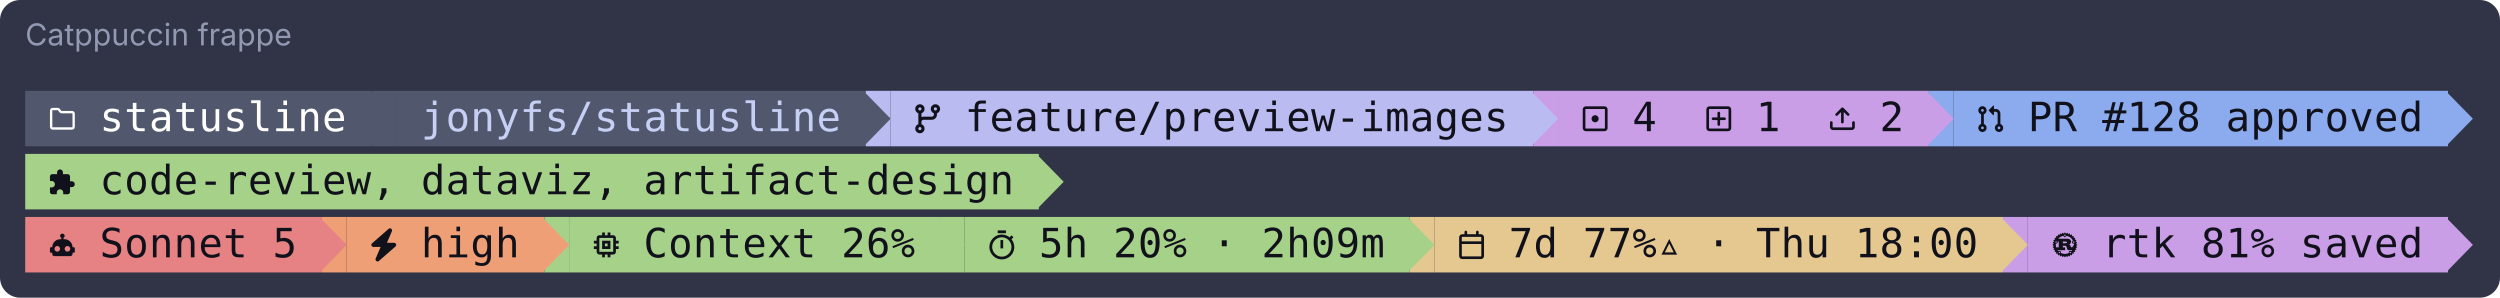
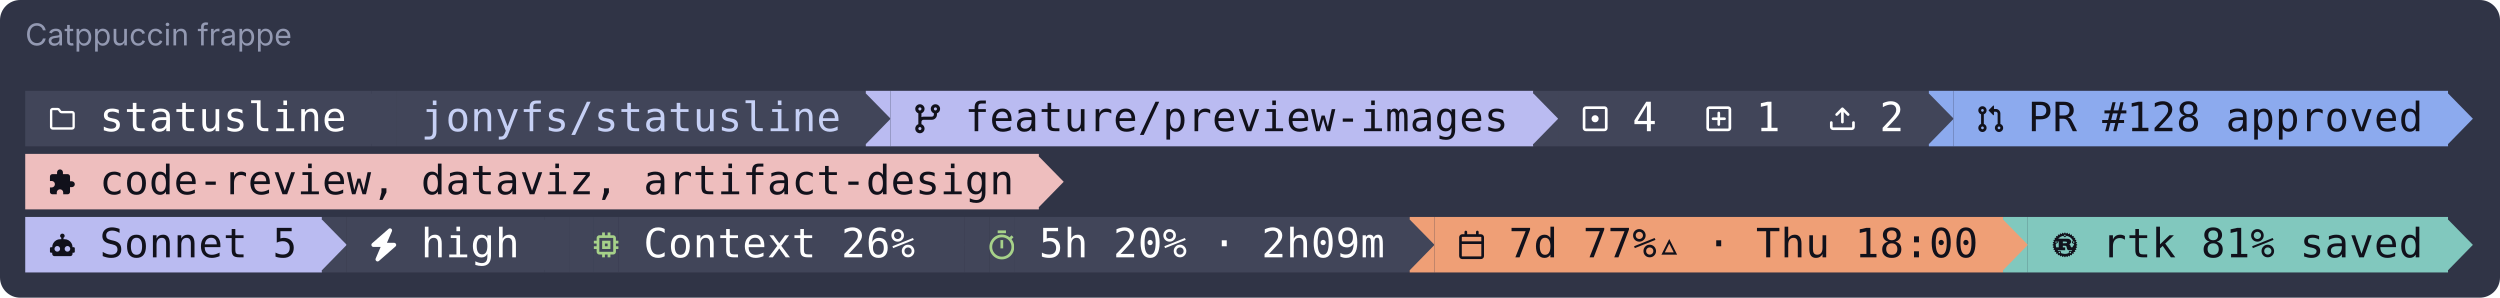
<svg xmlns="http://www.w3.org/2000/svg" width="991" height="118" viewBox="0 0 991 118" role="img" aria-label="Catppuccin frappe">
  <rect width="991" height="118" rx="8" fill="#303446" />
  <text x="10" y="18" font-family="-apple-system,Segoe UI,system-ui,sans-serif" font-size="12" fill="#9399b2">Catppuccin frappe</text>
-   <rect x="10.00" y="36" width="137.20" height="22" fill="rgb(81,87,109)" />
+   <rect x="10.00" y="36" width="137.20" height="22" fill="rgb(65,69,89)" />
  <path d="M0 994Q0 1048 38.0 1086.0Q76 1124 132 1126H376Q406 1126 434 1112Q462 1098 480 1072L548 982Q554 976 562 976H1068Q1124 976 1162.0 938.0Q1200 900 1200 844V206Q1200 152 1162.0 114.0Q1124 76 1068 74H132Q78 74 38 114Q0 152 0 206ZM132 1012Q124 1012 118 1008Q114 1002 114 994V206Q114 198 118 194Q124 188 132 188H1068Q1076 188 1082 194Q1088 200 1088 206V844Q1088 852 1083.0 857.0Q1078 862 1068 862H562Q532 862 504.0 876.0Q476 890 458 914L390 1006Q384 1012 376 1012Z" fill="rgb(255,255,255)" transform="translate(19.80 52.00) scale(0.00821 -0.00821)" />
  <text x="44.30" y="52" text-anchor="middle" font-family="ui-monospace,SFMono-Regular,Menlo,Consolas,monospace" font-size="16" fill="rgb(255,255,255)">s</text>
  <text x="54.10" y="52" text-anchor="middle" font-family="ui-monospace,SFMono-Regular,Menlo,Consolas,monospace" font-size="16" fill="rgb(255,255,255)">t</text>
  <text x="63.90" y="52" text-anchor="middle" font-family="ui-monospace,SFMono-Regular,Menlo,Consolas,monospace" font-size="16" fill="rgb(255,255,255)">a</text>
  <text x="73.70" y="52" text-anchor="middle" font-family="ui-monospace,SFMono-Regular,Menlo,Consolas,monospace" font-size="16" fill="rgb(255,255,255)">t</text>
  <text x="83.50" y="52" text-anchor="middle" font-family="ui-monospace,SFMono-Regular,Menlo,Consolas,monospace" font-size="16" fill="rgb(255,255,255)">u</text>
  <text x="93.30" y="52" text-anchor="middle" font-family="ui-monospace,SFMono-Regular,Menlo,Consolas,monospace" font-size="16" fill="rgb(255,255,255)">s</text>
  <text x="103.10" y="52" text-anchor="middle" font-family="ui-monospace,SFMono-Regular,Menlo,Consolas,monospace" font-size="16" fill="rgb(255,255,255)">l</text>
  <text x="112.90" y="52" text-anchor="middle" font-family="ui-monospace,SFMono-Regular,Menlo,Consolas,monospace" font-size="16" fill="rgb(255,255,255)">i</text>
  <text x="122.70" y="52" text-anchor="middle" font-family="ui-monospace,SFMono-Regular,Menlo,Consolas,monospace" font-size="16" fill="rgb(255,255,255)">n</text>
  <text x="132.50" y="52" text-anchor="middle" font-family="ui-monospace,SFMono-Regular,Menlo,Consolas,monospace" font-size="16" fill="rgb(255,255,255)">e</text>
-   <rect x="147.20" y="36" width="9.80" height="22" fill="rgb(81,87,109)" />
-   <path d="M-72 1812H13L1200 602L13 -612H-72Z" fill="rgb(81,87,109)" transform="translate(147.20 52.00) scale(0.00821 -0.00821)" />
-   <rect x="157.00" y="36" width="186.20" height="22" fill="rgb(81,87,109)" />
+   <rect x="147.20" y="36" width="9.80" height="22" fill="rgb(65,69,89)" />
+   <path d="M-72 1812H13L1200 602L13 -612H-72Z" fill="rgb(65,69,89)" transform="translate(147.20 52.00) scale(0.00821 -0.00821)" />
+   <rect x="157.00" y="36" width="186.20" height="22" fill="rgb(65,69,89)" />
  <text x="171.70" y="52" text-anchor="middle" font-family="ui-monospace,SFMono-Regular,Menlo,Consolas,monospace" font-size="16" fill="rgb(198,208,245)">j</text>
  <text x="181.50" y="52" text-anchor="middle" font-family="ui-monospace,SFMono-Regular,Menlo,Consolas,monospace" font-size="16" fill="rgb(198,208,245)">o</text>
  <text x="191.30" y="52" text-anchor="middle" font-family="ui-monospace,SFMono-Regular,Menlo,Consolas,monospace" font-size="16" fill="rgb(198,208,245)">n</text>
  <text x="201.10" y="52" text-anchor="middle" font-family="ui-monospace,SFMono-Regular,Menlo,Consolas,monospace" font-size="16" fill="rgb(198,208,245)">y</text>
  <text x="210.90" y="52" text-anchor="middle" font-family="ui-monospace,SFMono-Regular,Menlo,Consolas,monospace" font-size="16" fill="rgb(198,208,245)">f</text>
  <text x="220.70" y="52" text-anchor="middle" font-family="ui-monospace,SFMono-Regular,Menlo,Consolas,monospace" font-size="16" fill="rgb(198,208,245)">s</text>
  <text x="230.50" y="52" text-anchor="middle" font-family="ui-monospace,SFMono-Regular,Menlo,Consolas,monospace" font-size="16" fill="rgb(198,208,245)">/</text>
  <text x="240.30" y="52" text-anchor="middle" font-family="ui-monospace,SFMono-Regular,Menlo,Consolas,monospace" font-size="16" fill="rgb(198,208,245)">s</text>
  <text x="250.10" y="52" text-anchor="middle" font-family="ui-monospace,SFMono-Regular,Menlo,Consolas,monospace" font-size="16" fill="rgb(198,208,245)">t</text>
  <text x="259.90" y="52" text-anchor="middle" font-family="ui-monospace,SFMono-Regular,Menlo,Consolas,monospace" font-size="16" fill="rgb(198,208,245)">a</text>
  <text x="269.70" y="52" text-anchor="middle" font-family="ui-monospace,SFMono-Regular,Menlo,Consolas,monospace" font-size="16" fill="rgb(198,208,245)">t</text>
  <text x="279.50" y="52" text-anchor="middle" font-family="ui-monospace,SFMono-Regular,Menlo,Consolas,monospace" font-size="16" fill="rgb(198,208,245)">u</text>
  <text x="289.30" y="52" text-anchor="middle" font-family="ui-monospace,SFMono-Regular,Menlo,Consolas,monospace" font-size="16" fill="rgb(198,208,245)">s</text>
  <text x="299.10" y="52" text-anchor="middle" font-family="ui-monospace,SFMono-Regular,Menlo,Consolas,monospace" font-size="16" fill="rgb(198,208,245)">l</text>
  <text x="308.90" y="52" text-anchor="middle" font-family="ui-monospace,SFMono-Regular,Menlo,Consolas,monospace" font-size="16" fill="rgb(198,208,245)">i</text>
  <text x="318.70" y="52" text-anchor="middle" font-family="ui-monospace,SFMono-Regular,Menlo,Consolas,monospace" font-size="16" fill="rgb(198,208,245)">n</text>
  <text x="328.50" y="52" text-anchor="middle" font-family="ui-monospace,SFMono-Regular,Menlo,Consolas,monospace" font-size="16" fill="rgb(198,208,245)">e</text>
  <rect x="343.20" y="36" width="9.80" height="22" fill="rgb(186,187,241)" />
-   <path d="M-72 1812H13L1200 602L13 -612H-72Z" fill="rgb(81,87,109)" transform="translate(343.20 52.00) scale(0.00821 -0.00821)" />
+   <path d="M-72 1812H13L1200 602L13 -612H-72Z" fill="rgb(65,69,89)" transform="translate(343.20 52.00) scale(0.00821 -0.00821)" />
  <rect x="353.00" y="36" width="254.80" height="22" fill="rgb(186,187,241)" />
  <path d="M750 1076Q750 1168 816.0 1234.0Q882 1300 975.0 1300.0Q1068 1300 1134.0 1234.0Q1200 1168 1200 1076Q1200 1004 1158 944Q1116 886 1049 864V800Q1049 698 976 624Q903 550 800 550H400Q359 550 329 522Q299 492 300 450V338Q366 314 408.0 256.0Q450 198 450 126Q450 32 384.0 -34.0Q318 -100 225 -100Q132 -100 66 -34Q0 32 0 126Q0 198 42.0 256.0Q84 314 150 338V864Q84 888 42.0 946.0Q0 1004 0 1076Q0 1168 66.0 1234.0Q132 1300 225.0 1300.0Q318 1300 384.0 1234.0Q450 1168 450 1076Q450 1004 408.0 946.0Q366 888 300 864V680Q348 700 400 700H800Q841 700 871.0 730.0Q901 760 900 800V864Q834 888 792.0 946.0Q750 1004 750 1076ZM225 1000Q255 1000 277.0 1022.0Q299 1044 300 1076Q300 1106 278.0 1128.0Q256 1150 225.0 1150.0Q194 1150 172.0 1128.0Q150 1106 150.0 1075.0Q150 1044 172.0 1022.0Q194 1000 225 1000ZM975 1000Q1005 1000 1027.0 1022.0Q1049 1044 1049.0 1075.0Q1049 1106 1028 1128Q1006 1150 975.0 1150.0Q944 1150 922.0 1128.0Q900 1106 900.0 1075.0Q900 1044 922.0 1022.0Q944 1000 975 1000ZM225 50Q255 50 277 72Q299 94 300 126Q300 156 278.0 178.0Q256 200 225.0 200.0Q194 200 172.0 178.0Q150 156 150.0 125.0Q150 94 172.0 72.0Q194 50 225 50Z" fill="rgb(17,17,27)" transform="translate(362.80 52.00) scale(0.00821 -0.00821)" />
  <text x="387.30" y="52" text-anchor="middle" font-family="ui-monospace,SFMono-Regular,Menlo,Consolas,monospace" font-size="16" fill="rgb(17,17,27)">f</text>
  <text x="397.10" y="52" text-anchor="middle" font-family="ui-monospace,SFMono-Regular,Menlo,Consolas,monospace" font-size="16" fill="rgb(17,17,27)">e</text>
  <text x="406.90" y="52" text-anchor="middle" font-family="ui-monospace,SFMono-Regular,Menlo,Consolas,monospace" font-size="16" fill="rgb(17,17,27)">a</text>
  <text x="416.70" y="52" text-anchor="middle" font-family="ui-monospace,SFMono-Regular,Menlo,Consolas,monospace" font-size="16" fill="rgb(17,17,27)">t</text>
  <text x="426.50" y="52" text-anchor="middle" font-family="ui-monospace,SFMono-Regular,Menlo,Consolas,monospace" font-size="16" fill="rgb(17,17,27)">u</text>
  <text x="436.30" y="52" text-anchor="middle" font-family="ui-monospace,SFMono-Regular,Menlo,Consolas,monospace" font-size="16" fill="rgb(17,17,27)">r</text>
  <text x="446.10" y="52" text-anchor="middle" font-family="ui-monospace,SFMono-Regular,Menlo,Consolas,monospace" font-size="16" fill="rgb(17,17,27)">e</text>
  <text x="455.90" y="52" text-anchor="middle" font-family="ui-monospace,SFMono-Regular,Menlo,Consolas,monospace" font-size="16" fill="rgb(17,17,27)">/</text>
  <text x="465.70" y="52" text-anchor="middle" font-family="ui-monospace,SFMono-Regular,Menlo,Consolas,monospace" font-size="16" fill="rgb(17,17,27)">p</text>
  <text x="475.50" y="52" text-anchor="middle" font-family="ui-monospace,SFMono-Regular,Menlo,Consolas,monospace" font-size="16" fill="rgb(17,17,27)">r</text>
  <text x="485.30" y="52" text-anchor="middle" font-family="ui-monospace,SFMono-Regular,Menlo,Consolas,monospace" font-size="16" fill="rgb(17,17,27)">e</text>
  <text x="495.10" y="52" text-anchor="middle" font-family="ui-monospace,SFMono-Regular,Menlo,Consolas,monospace" font-size="16" fill="rgb(17,17,27)">v</text>
  <text x="504.90" y="52" text-anchor="middle" font-family="ui-monospace,SFMono-Regular,Menlo,Consolas,monospace" font-size="16" fill="rgb(17,17,27)">i</text>
  <text x="514.70" y="52" text-anchor="middle" font-family="ui-monospace,SFMono-Regular,Menlo,Consolas,monospace" font-size="16" fill="rgb(17,17,27)">e</text>
  <text x="524.50" y="52" text-anchor="middle" font-family="ui-monospace,SFMono-Regular,Menlo,Consolas,monospace" font-size="16" fill="rgb(17,17,27)">w</text>
  <text x="534.30" y="52" text-anchor="middle" font-family="ui-monospace,SFMono-Regular,Menlo,Consolas,monospace" font-size="16" fill="rgb(17,17,27)">-</text>
  <text x="544.10" y="52" text-anchor="middle" font-family="ui-monospace,SFMono-Regular,Menlo,Consolas,monospace" font-size="16" fill="rgb(17,17,27)">i</text>
  <text x="553.90" y="52" text-anchor="middle" font-family="ui-monospace,SFMono-Regular,Menlo,Consolas,monospace" font-size="16" fill="rgb(17,17,27)">m</text>
  <text x="563.70" y="52" text-anchor="middle" font-family="ui-monospace,SFMono-Regular,Menlo,Consolas,monospace" font-size="16" fill="rgb(17,17,27)">a</text>
  <text x="573.50" y="52" text-anchor="middle" font-family="ui-monospace,SFMono-Regular,Menlo,Consolas,monospace" font-size="16" fill="rgb(17,17,27)">g</text>
  <text x="583.30" y="52" text-anchor="middle" font-family="ui-monospace,SFMono-Regular,Menlo,Consolas,monospace" font-size="16" fill="rgb(17,17,27)">e</text>
  <text x="593.10" y="52" text-anchor="middle" font-family="ui-monospace,SFMono-Regular,Menlo,Consolas,monospace" font-size="16" fill="rgb(17,17,27)">s</text>
-   <rect x="607.80" y="36" width="9.80" height="22" fill="rgb(202,158,230)" />
+   <rect x="607.80" y="36" width="9.80" height="22" fill="rgb(65,69,89)" />
  <path d="M-72 1812H13L1200 602L13 -612H-72Z" fill="rgb(186,187,241)" transform="translate(607.80 52.00) scale(0.00821 -0.00821)" />
-   <rect x="617.60" y="36" width="147.00" height="22" fill="rgb(202,158,230)" />
-   <path d="M1050 1200Q1112 1200 1156 1157Q1200 1113 1200 1050V150Q1200 87 1156 44Q1112 0 1050 0H150Q88 0 44.0 44.0Q0 88 0 150V1050Q0 1113 44.0 1157.0Q88 1201 150 1200ZM150 1072Q142 1072 134 1065Q128 1059 128 1050V150Q128 141 134.0 135.0Q140 129 150 129H1050Q1058 129 1066 135Q1070 141 1070 150V1050Q1070 1059 1066 1065Q1060 1071 1050 1072ZM600 429H596Q524 429 474.0 479.0Q424 529 424.0 600.0Q424 671 474.0 721.0Q524 771 596 771H600Q670 770 719.0 720.0Q768 670 768.0 600.0Q768 530 719.0 480.0Q670 430 600 429Z" fill="rgb(17,17,27)" transform="translate(627.40 52.00) scale(0.00821 -0.00821)" />
-   <text x="651.90" y="52" text-anchor="middle" font-family="ui-monospace,SFMono-Regular,Menlo,Consolas,monospace" font-size="16" fill="rgb(17,17,27)">4</text>
-   <path d="M150 1200H1050Q1112 1200 1156 1157Q1200 1113 1200 1050V150Q1200 87 1156 44Q1112 0 1050 0H150Q88 0 44.0 44.0Q0 88 0 150V1050Q0 1113 44 1157Q88 1200 150 1200ZM1050 1072H150Q142 1072 134 1065Q128 1059 128 1050V150Q128 141 134.0 135.0Q140 129 150 129H1050Q1058 129 1066 135Q1070 141 1070 150V1050Q1070 1059 1066 1065Q1058 1072 1050 1072ZM664 879V664H878Q904 664 924 646Q942 627 942.0 600.0Q942 573 924 555Q904 536 878 536H664V322Q664 295 645.0 276.0Q626 257 600.0 257.0Q574 257 555.0 276.0Q536 295 536 322V536H322Q296 536 277.0 555.0Q258 574 258.0 600.0Q258 626 276 646Q296 665 322 664H536V879Q536 905 555.0 924.0Q574 943 600.0 943.0Q626 943 645.0 924.0Q664 905 664 879Z" fill="rgb(17,17,27)" transform="translate(676.40 52.00) scale(0.00821 -0.00821)" />
-   <text x="700.90" y="52" text-anchor="middle" font-family="ui-monospace,SFMono-Regular,Menlo,Consolas,monospace" font-size="16" fill="rgb(17,17,27)">1</text>
-   <path d="M150 54Q88 54 44.0 98.0Q0 142 0 204V418Q0 444 19.0 463.0Q38 482 64.0 482.0Q90 482 110 462Q128 444 128 418V204Q128 194 134.0 188.0Q140 182 150 182H1050Q1058 182 1066 188Q1070 194 1070 204V418Q1070 444 1090 462Q1110 482 1136 482Q1162 482 1181.0 463.0Q1200 444 1200 418V204Q1200 140 1156 98Q1112 54 1050 54ZM924 848Q942 830 942.0 803.0Q942 776 923.0 757.0Q904 738 878 738Q852 738 832 758L664 926V440Q664 412 645.0 393.0Q626 374 600.0 374.0Q574 374 555.0 393.0Q536 412 536 440V926L368 758Q348 738 322 738Q296 738 277.0 757.0Q258 776 258.0 803.0Q258 830 276 848L554 1128Q574 1146 600 1146Q626 1146 646 1128Z" fill="rgb(17,17,27)" transform="translate(725.40 52.00) scale(0.00821 -0.00821)" />
-   <text x="749.90" y="52" text-anchor="middle" font-family="ui-monospace,SFMono-Regular,Menlo,Consolas,monospace" font-size="16" fill="rgb(17,17,27)">2</text>
+   <rect x="617.60" y="36" width="147.00" height="22" fill="rgb(65,69,89)" />
+   <path d="M1050 1200Q1112 1200 1156 1157Q1200 1113 1200 1050V150Q1200 87 1156 44Q1112 0 1050 0H150Q88 0 44.0 44.0Q0 88 0 150V1050Q0 1113 44.0 1157.0Q88 1201 150 1200ZM150 1072Q142 1072 134 1065Q128 1059 128 1050V150Q128 141 134.0 135.0Q140 129 150 129H1050Q1058 129 1066 135Q1070 141 1070 150V1050Q1070 1059 1066 1065Q1060 1071 1050 1072ZM600 429H596Q524 429 474.0 479.0Q424 529 424.0 600.0Q424 671 474.0 721.0Q524 771 596 771H600Q670 770 719.0 720.0Q768 670 768.0 600.0Q768 530 719.0 480.0Q670 430 600 429Z" fill="rgb(255,255,255)" transform="translate(627.40 52.00) scale(0.00821 -0.00821)" />
+   <text x="651.90" y="52" text-anchor="middle" font-family="ui-monospace,SFMono-Regular,Menlo,Consolas,monospace" font-size="16" fill="rgb(255,255,255)">4</text>
+   <path d="M150 1200H1050Q1112 1200 1156 1157Q1200 1113 1200 1050V150Q1200 87 1156 44Q1112 0 1050 0H150Q88 0 44.0 44.0Q0 88 0 150V1050Q0 1113 44 1157Q88 1200 150 1200ZM1050 1072H150Q142 1072 134 1065Q128 1059 128 1050V150Q128 141 134.0 135.0Q140 129 150 129H1050Q1058 129 1066 135Q1070 141 1070 150V1050Q1070 1059 1066 1065Q1058 1072 1050 1072ZM664 879V664H878Q904 664 924 646Q942 627 942.0 600.0Q942 573 924 555Q904 536 878 536H664V322Q664 295 645.0 276.0Q626 257 600.0 257.0Q574 257 555.0 276.0Q536 295 536 322V536H322Q296 536 277.0 555.0Q258 574 258.0 600.0Q258 626 276 646Q296 665 322 664H536V879Q536 905 555.0 924.0Q574 943 600.0 943.0Q626 943 645.0 924.0Q664 905 664 879Z" fill="rgb(255,255,255)" transform="translate(676.40 52.00) scale(0.00821 -0.00821)" />
+   <text x="700.90" y="52" text-anchor="middle" font-family="ui-monospace,SFMono-Regular,Menlo,Consolas,monospace" font-size="16" fill="rgb(255,255,255)">1</text>
+   <path d="M150 54Q88 54 44.0 98.0Q0 142 0 204V418Q0 444 19.0 463.0Q38 482 64.0 482.0Q90 482 110 462Q128 444 128 418V204Q128 194 134.0 188.0Q140 182 150 182H1050Q1058 182 1066 188Q1070 194 1070 204V418Q1070 444 1090 462Q1110 482 1136 482Q1162 482 1181.0 463.0Q1200 444 1200 418V204Q1200 140 1156 98Q1112 54 1050 54ZM924 848Q942 830 942.0 803.0Q942 776 923.0 757.0Q904 738 878 738Q852 738 832 758L664 926V440Q664 412 645.0 393.0Q626 374 600.0 374.0Q574 374 555.0 393.0Q536 412 536 440V926L368 758Q348 738 322 738Q296 738 277.0 757.0Q258 776 258.0 803.0Q258 830 276 848L554 1128Q574 1146 600 1146Q626 1146 646 1128Z" fill="rgb(255,255,255)" transform="translate(725.40 52.00) scale(0.00821 -0.00821)" />
+   <text x="749.90" y="52" text-anchor="middle" font-family="ui-monospace,SFMono-Regular,Menlo,Consolas,monospace" font-size="16" fill="rgb(255,255,255)">2</text>
  <rect x="764.60" y="36" width="9.80" height="22" fill="rgb(140,170,238)" />
-   <path d="M-72 1812H13L1200 602L13 -612H-72Z" fill="rgb(202,158,230)" transform="translate(764.60 52.00) scale(0.00821 -0.00821)" />
+   <path d="M-72 1812H13L1200 602L13 -612H-72Z" fill="rgb(65,69,89)" transform="translate(764.60 52.00) scale(0.00821 -0.00821)" />
  <rect x="774.40" y="36" width="196.00" height="22" fill="rgb(140,170,238)" />
  <path d="M0 1005Q0 1087 59.0 1146.0Q118 1205 200.0 1205.0Q282 1205 341.0 1146.0Q400 1087 400 1004Q400 940 363.0 889.0Q326 838 267 816V349Q326 328 363 276Q400 225 400 160Q400 78 341.0 19.0Q282 -40 200.0 -40.0Q118 -40 59.0 19.0Q0 78 0 160Q0 224 38 276Q75 327 134 349V816Q75 837 38 889Q0 941 0 1005ZM505 1020 718 1233Q725 1240 733 1240Q742 1240 749.0 1234.0Q756 1228 756 1218V1072H845Q937 1072 1001 1006Q1066 941 1066 849V349Q1125 328 1163 276Q1200 225 1200 160Q1200 78 1141.0 19.0Q1082 -40 1000.0 -40.0Q918 -40 859.0 19.0Q800 78 800 160Q800 224 837 276Q874 327 933 349V849Q933 885 907 912Q881 938 845 938H756V792V791Q756 782 749.0 776.0Q742 770 733 769Q724 769 718 776L505 989Q498 996 498 1005Q498 1013 505 1020ZM154 1052Q134 1033 134.0 1005.0Q134 977 154 958Q174 938 200 938Q227 938 247.0 958.0Q267 978 267 1005Q267 1033 247 1052Q227 1072 200.0 1072.0Q173 1072 154 1052ZM154 207Q134 188 134.0 160.0Q134 132 154 113Q174 93 200 93Q227 93 247.0 113.0Q267 133 267 160Q267 188 247 207Q227 227 200.0 227.0Q173 227 154 207ZM933 160Q933 132 953 113Q973 93 1000.0 93.0Q1027 93 1047.0 113.0Q1067 133 1066 160Q1066 188 1047.0 207.0Q1028 226 1000 227Q972 227 953 207Q933 187 933 160Z" fill="rgb(17,17,27)" transform="translate(784.20 52.00) scale(0.00821 -0.00821)" />
  <text x="808.70" y="52" text-anchor="middle" font-family="ui-monospace,SFMono-Regular,Menlo,Consolas,monospace" font-size="16" fill="rgb(17,17,27)">P</text>
  <text x="818.50" y="52" text-anchor="middle" font-family="ui-monospace,SFMono-Regular,Menlo,Consolas,monospace" font-size="16" fill="rgb(17,17,27)">R</text>
  <text x="838.10" y="52" text-anchor="middle" font-family="ui-monospace,SFMono-Regular,Menlo,Consolas,monospace" font-size="16" fill="rgb(17,17,27)">#</text>
  <text x="847.90" y="52" text-anchor="middle" font-family="ui-monospace,SFMono-Regular,Menlo,Consolas,monospace" font-size="16" fill="rgb(17,17,27)">1</text>
  <text x="857.70" y="52" text-anchor="middle" font-family="ui-monospace,SFMono-Regular,Menlo,Consolas,monospace" font-size="16" fill="rgb(17,17,27)">2</text>
  <text x="867.50" y="52" text-anchor="middle" font-family="ui-monospace,SFMono-Regular,Menlo,Consolas,monospace" font-size="16" fill="rgb(17,17,27)">8</text>
  <text x="887.10" y="52" text-anchor="middle" font-family="ui-monospace,SFMono-Regular,Menlo,Consolas,monospace" font-size="16" fill="rgb(17,17,27)">a</text>
  <text x="896.90" y="52" text-anchor="middle" font-family="ui-monospace,SFMono-Regular,Menlo,Consolas,monospace" font-size="16" fill="rgb(17,17,27)">p</text>
  <text x="906.70" y="52" text-anchor="middle" font-family="ui-monospace,SFMono-Regular,Menlo,Consolas,monospace" font-size="16" fill="rgb(17,17,27)">p</text>
  <text x="916.50" y="52" text-anchor="middle" font-family="ui-monospace,SFMono-Regular,Menlo,Consolas,monospace" font-size="16" fill="rgb(17,17,27)">r</text>
  <text x="926.30" y="52" text-anchor="middle" font-family="ui-monospace,SFMono-Regular,Menlo,Consolas,monospace" font-size="16" fill="rgb(17,17,27)">o</text>
  <text x="936.10" y="52" text-anchor="middle" font-family="ui-monospace,SFMono-Regular,Menlo,Consolas,monospace" font-size="16" fill="rgb(17,17,27)">v</text>
  <text x="945.90" y="52" text-anchor="middle" font-family="ui-monospace,SFMono-Regular,Menlo,Consolas,monospace" font-size="16" fill="rgb(17,17,27)">e</text>
  <text x="955.70" y="52" text-anchor="middle" font-family="ui-monospace,SFMono-Regular,Menlo,Consolas,monospace" font-size="16" fill="rgb(17,17,27)">d</text>
  <path d="M-72 1812H13L1200 602L13 -612H-72Z" fill="rgb(140,170,238)" transform="translate(970.40 52.00) scale(0.00821 -0.00821)" />
-   <rect x="10.00" y="61" width="401.80" height="22" fill="rgb(166,209,137)" />
+   <rect x="10.00" y="61" width="401.80" height="22" fill="rgb(238,190,190)" />
  <path d="M1055 626H969V857Q969 903 935.5 936.5Q902 970 857 970H627V1056Q627 1115 585.5 1157.5Q544 1200 485.0 1200.0Q426 1200 384.5 1157.0Q343 1114 343 1056V970H113Q67 970 33.5 936.5Q0 903 0 857V640H86Q150 640 194.5 594.5Q239 549 239.0 484.5Q239 420 194.5 374.5Q150 329 86 329H0V112Q0 66 33.5 33.0Q67 0 113 0H329V86Q329 150 375.0 194.0Q421 238 485.0 238.0Q549 238 594.5 194.0Q640 150 640 86V0H857Q903 0 936.0 33.5Q969 67 969 112V343H1055Q1114 343 1157.0 384.5Q1200 426 1200.0 484.5Q1200 543 1157.0 584.5Q1114 626 1055 626Z" fill="rgb(17,17,27)" transform="translate(19.80 77.00) scale(0.00821 -0.00821)" />
  <text x="44.30" y="77" text-anchor="middle" font-family="ui-monospace,SFMono-Regular,Menlo,Consolas,monospace" font-size="16" fill="rgb(17,17,27)">c</text>
  <text x="54.10" y="77" text-anchor="middle" font-family="ui-monospace,SFMono-Regular,Menlo,Consolas,monospace" font-size="16" fill="rgb(17,17,27)">o</text>
  <text x="63.90" y="77" text-anchor="middle" font-family="ui-monospace,SFMono-Regular,Menlo,Consolas,monospace" font-size="16" fill="rgb(17,17,27)">d</text>
  <text x="73.70" y="77" text-anchor="middle" font-family="ui-monospace,SFMono-Regular,Menlo,Consolas,monospace" font-size="16" fill="rgb(17,17,27)">e</text>
  <text x="83.50" y="77" text-anchor="middle" font-family="ui-monospace,SFMono-Regular,Menlo,Consolas,monospace" font-size="16" fill="rgb(17,17,27)">-</text>
  <text x="93.30" y="77" text-anchor="middle" font-family="ui-monospace,SFMono-Regular,Menlo,Consolas,monospace" font-size="16" fill="rgb(17,17,27)">r</text>
  <text x="103.10" y="77" text-anchor="middle" font-family="ui-monospace,SFMono-Regular,Menlo,Consolas,monospace" font-size="16" fill="rgb(17,17,27)">e</text>
  <text x="112.90" y="77" text-anchor="middle" font-family="ui-monospace,SFMono-Regular,Menlo,Consolas,monospace" font-size="16" fill="rgb(17,17,27)">v</text>
  <text x="122.70" y="77" text-anchor="middle" font-family="ui-monospace,SFMono-Regular,Menlo,Consolas,monospace" font-size="16" fill="rgb(17,17,27)">i</text>
  <text x="132.50" y="77" text-anchor="middle" font-family="ui-monospace,SFMono-Regular,Menlo,Consolas,monospace" font-size="16" fill="rgb(17,17,27)">e</text>
  <text x="142.30" y="77" text-anchor="middle" font-family="ui-monospace,SFMono-Regular,Menlo,Consolas,monospace" font-size="16" fill="rgb(17,17,27)">w</text>
  <text x="152.10" y="77" text-anchor="middle" font-family="ui-monospace,SFMono-Regular,Menlo,Consolas,monospace" font-size="16" fill="rgb(17,17,27)">,</text>
  <text x="171.70" y="77" text-anchor="middle" font-family="ui-monospace,SFMono-Regular,Menlo,Consolas,monospace" font-size="16" fill="rgb(17,17,27)">d</text>
  <text x="181.50" y="77" text-anchor="middle" font-family="ui-monospace,SFMono-Regular,Menlo,Consolas,monospace" font-size="16" fill="rgb(17,17,27)">a</text>
  <text x="191.30" y="77" text-anchor="middle" font-family="ui-monospace,SFMono-Regular,Menlo,Consolas,monospace" font-size="16" fill="rgb(17,17,27)">t</text>
  <text x="201.10" y="77" text-anchor="middle" font-family="ui-monospace,SFMono-Regular,Menlo,Consolas,monospace" font-size="16" fill="rgb(17,17,27)">a</text>
  <text x="210.90" y="77" text-anchor="middle" font-family="ui-monospace,SFMono-Regular,Menlo,Consolas,monospace" font-size="16" fill="rgb(17,17,27)">v</text>
  <text x="220.70" y="77" text-anchor="middle" font-family="ui-monospace,SFMono-Regular,Menlo,Consolas,monospace" font-size="16" fill="rgb(17,17,27)">i</text>
  <text x="230.50" y="77" text-anchor="middle" font-family="ui-monospace,SFMono-Regular,Menlo,Consolas,monospace" font-size="16" fill="rgb(17,17,27)">z</text>
  <text x="240.30" y="77" text-anchor="middle" font-family="ui-monospace,SFMono-Regular,Menlo,Consolas,monospace" font-size="16" fill="rgb(17,17,27)">,</text>
  <text x="259.90" y="77" text-anchor="middle" font-family="ui-monospace,SFMono-Regular,Menlo,Consolas,monospace" font-size="16" fill="rgb(17,17,27)">a</text>
  <text x="269.70" y="77" text-anchor="middle" font-family="ui-monospace,SFMono-Regular,Menlo,Consolas,monospace" font-size="16" fill="rgb(17,17,27)">r</text>
  <text x="279.50" y="77" text-anchor="middle" font-family="ui-monospace,SFMono-Regular,Menlo,Consolas,monospace" font-size="16" fill="rgb(17,17,27)">t</text>
  <text x="289.30" y="77" text-anchor="middle" font-family="ui-monospace,SFMono-Regular,Menlo,Consolas,monospace" font-size="16" fill="rgb(17,17,27)">i</text>
  <text x="299.10" y="77" text-anchor="middle" font-family="ui-monospace,SFMono-Regular,Menlo,Consolas,monospace" font-size="16" fill="rgb(17,17,27)">f</text>
  <text x="308.90" y="77" text-anchor="middle" font-family="ui-monospace,SFMono-Regular,Menlo,Consolas,monospace" font-size="16" fill="rgb(17,17,27)">a</text>
  <text x="318.70" y="77" text-anchor="middle" font-family="ui-monospace,SFMono-Regular,Menlo,Consolas,monospace" font-size="16" fill="rgb(17,17,27)">c</text>
  <text x="328.50" y="77" text-anchor="middle" font-family="ui-monospace,SFMono-Regular,Menlo,Consolas,monospace" font-size="16" fill="rgb(17,17,27)">t</text>
  <text x="338.30" y="77" text-anchor="middle" font-family="ui-monospace,SFMono-Regular,Menlo,Consolas,monospace" font-size="16" fill="rgb(17,17,27)">-</text>
  <text x="348.10" y="77" text-anchor="middle" font-family="ui-monospace,SFMono-Regular,Menlo,Consolas,monospace" font-size="16" fill="rgb(17,17,27)">d</text>
  <text x="357.90" y="77" text-anchor="middle" font-family="ui-monospace,SFMono-Regular,Menlo,Consolas,monospace" font-size="16" fill="rgb(17,17,27)">e</text>
  <text x="367.70" y="77" text-anchor="middle" font-family="ui-monospace,SFMono-Regular,Menlo,Consolas,monospace" font-size="16" fill="rgb(17,17,27)">s</text>
  <text x="377.50" y="77" text-anchor="middle" font-family="ui-monospace,SFMono-Regular,Menlo,Consolas,monospace" font-size="16" fill="rgb(17,17,27)">i</text>
  <text x="387.30" y="77" text-anchor="middle" font-family="ui-monospace,SFMono-Regular,Menlo,Consolas,monospace" font-size="16" fill="rgb(17,17,27)">g</text>
  <text x="397.10" y="77" text-anchor="middle" font-family="ui-monospace,SFMono-Regular,Menlo,Consolas,monospace" font-size="16" fill="rgb(17,17,27)">n</text>
-   <path d="M-72 1812H13L1200 602L13 -612H-72Z" fill="rgb(166,209,137)" transform="translate(411.80 77.00) scale(0.00821 -0.00821)" />
-   <rect x="10.00" y="86" width="117.60" height="22" fill="rgb(231,130,132)" />
+   <path d="M-72 1812H13L1200 602L13 -612H-72Z" fill="rgb(238,190,190)" transform="translate(411.80 77.00) scale(0.00821 -0.00821)" />
+   <rect x="10.00" y="86" width="117.60" height="22" fill="rgb(186,187,241)" />
  <path d="M600 1144Q646 1144 678.0 1112.0Q710 1080 710 1037Q710 1006 694.0 980.5Q678 955 654 943V874H710Q812 874 900.0 821.5Q988 769 1039.0 682.0Q1090 595 1090 490H1144Q1166 490 1183.0 475.0Q1200 460 1200 437V274Q1200 251 1183.0 235.5Q1166 220 1144 220H1090V164Q1090 120 1058.0 88.0Q1026 56 980 56H220Q174 56 142.0 88.0Q110 120 110 164V220H56Q34 220 17.0 235.0Q0 250 0 274V437Q0 460 16.0 475.0Q32 490 56 490H110Q110 595 161.0 682.0Q212 769 300.0 821.5Q388 874 490 874H546V943Q522 956 506.0 981.0Q490 1006 490 1037Q490 1081 522.0 1112.5Q554 1144 600 1144ZM354 546Q298 546 259.0 505.5Q220 465 220.0 409.0Q220 353 259.0 313.5Q298 274 354.0 274.0Q410 274 450.0 313.5Q490 353 490.0 409.0Q490 465 450.0 505.5Q410 546 354 546ZM846 546Q790 546 750.0 505.5Q710 465 710.0 409.0Q710 353 749.0 313.5Q788 274 844.0 274.0Q900 274 940.0 313.5Q980 353 980.0 409.0Q980 465 941.0 505.5Q902 546 846 546Z" fill="rgb(17,17,27)" transform="translate(19.80 102.00) scale(0.00821 -0.00821)" />
  <text x="44.30" y="102" text-anchor="middle" font-family="ui-monospace,SFMono-Regular,Menlo,Consolas,monospace" font-size="16" fill="rgb(17,17,27)">S</text>
  <text x="54.10" y="102" text-anchor="middle" font-family="ui-monospace,SFMono-Regular,Menlo,Consolas,monospace" font-size="16" fill="rgb(17,17,27)">o</text>
  <text x="63.90" y="102" text-anchor="middle" font-family="ui-monospace,SFMono-Regular,Menlo,Consolas,monospace" font-size="16" fill="rgb(17,17,27)">n</text>
  <text x="73.70" y="102" text-anchor="middle" font-family="ui-monospace,SFMono-Regular,Menlo,Consolas,monospace" font-size="16" fill="rgb(17,17,27)">n</text>
  <text x="83.50" y="102" text-anchor="middle" font-family="ui-monospace,SFMono-Regular,Menlo,Consolas,monospace" font-size="16" fill="rgb(17,17,27)">e</text>
  <text x="93.30" y="102" text-anchor="middle" font-family="ui-monospace,SFMono-Regular,Menlo,Consolas,monospace" font-size="16" fill="rgb(17,17,27)">t</text>
  <text x="112.90" y="102" text-anchor="middle" font-family="ui-monospace,SFMono-Regular,Menlo,Consolas,monospace" font-size="16" fill="rgb(17,17,27)">5</text>
-   <rect x="127.60" y="86" width="9.80" height="22" fill="rgb(239,159,118)" />
-   <path d="M-72 1812H13L1200 602L13 -612H-72Z" fill="rgb(231,130,132)" transform="translate(127.60 102.00) scale(0.00821 -0.00821)" />
-   <rect x="137.40" y="86" width="78.40" height="22" fill="rgb(239,159,118)" />
-   <path d="M993 1260 753 700H1101Q1131 700 1156.0 682.0Q1181 664 1193.0 635.0Q1205 606 1197 575Q1189 545 1167 525L367 -175Q339 -198 307 -200Q273 -202 243 -181Q215 -161 205 -126Q195 -92 209 -60L449 501H101Q71 501 45 518Q19 536 9 566Q-3 595 5.0 625.0Q13 655 35 676L835 1375Q861 1398 895.0 1400.0Q929 1402 959 1381Q987 1361 997 1327Q1007 1292 993 1260Z" fill="rgb(17,17,27)" transform="translate(147.20 102.00) scale(0.00821 -0.00821)" />
-   <text x="171.70" y="102" text-anchor="middle" font-family="ui-monospace,SFMono-Regular,Menlo,Consolas,monospace" font-size="16" fill="rgb(17,17,27)">h</text>
-   <text x="181.50" y="102" text-anchor="middle" font-family="ui-monospace,SFMono-Regular,Menlo,Consolas,monospace" font-size="16" fill="rgb(17,17,27)">i</text>
-   <text x="191.30" y="102" text-anchor="middle" font-family="ui-monospace,SFMono-Regular,Menlo,Consolas,monospace" font-size="16" fill="rgb(17,17,27)">g</text>
-   <text x="201.10" y="102" text-anchor="middle" font-family="ui-monospace,SFMono-Regular,Menlo,Consolas,monospace" font-size="16" fill="rgb(17,17,27)">h</text>
-   <rect x="215.80" y="86" width="9.80" height="22" fill="rgb(166,209,137)" />
-   <path d="M-72 1812H13L1200 602L13 -612H-72Z" fill="rgb(239,159,118)" transform="translate(215.80 102.00) scale(0.00821 -0.00821)" />
-   <rect x="225.60" y="86" width="147.00" height="22" fill="rgb(166,209,137)" />
-   <path d="M935 266H265V935H935ZM1200 666V800H1065V935Q1065 988 1026.0 1027.0Q987 1066 935 1066H800Q800 1065 800 1200H665V1066H534Q534 1065 534 1200H400V1066H265Q212 1066 173.5 1027.0Q135 988 135 935V800H0V666H135V534H0Q0 535 0 401H135V266Q135 213 174.0 174.0Q213 135 265 135H400V0H534V135H665V0H800V135H935Q988 135 1026.5 174.0Q1065 213 1065 266V401H1200V534H1065V666ZM665 534H534V666H665ZM800 800H400Q400 801 400 401H800Z" fill="rgb(17,17,27)" transform="translate(235.40 102.00) scale(0.00821 -0.00821)" />
-   <text x="259.90" y="102" text-anchor="middle" font-family="ui-monospace,SFMono-Regular,Menlo,Consolas,monospace" font-size="16" fill="rgb(17,17,27)">C</text>
-   <text x="269.70" y="102" text-anchor="middle" font-family="ui-monospace,SFMono-Regular,Menlo,Consolas,monospace" font-size="16" fill="rgb(17,17,27)">o</text>
-   <text x="279.50" y="102" text-anchor="middle" font-family="ui-monospace,SFMono-Regular,Menlo,Consolas,monospace" font-size="16" fill="rgb(17,17,27)">n</text>
-   <text x="289.30" y="102" text-anchor="middle" font-family="ui-monospace,SFMono-Regular,Menlo,Consolas,monospace" font-size="16" fill="rgb(17,17,27)">t</text>
-   <text x="299.10" y="102" text-anchor="middle" font-family="ui-monospace,SFMono-Regular,Menlo,Consolas,monospace" font-size="16" fill="rgb(17,17,27)">e</text>
-   <text x="308.90" y="102" text-anchor="middle" font-family="ui-monospace,SFMono-Regular,Menlo,Consolas,monospace" font-size="16" fill="rgb(17,17,27)">x</text>
-   <text x="318.70" y="102" text-anchor="middle" font-family="ui-monospace,SFMono-Regular,Menlo,Consolas,monospace" font-size="16" fill="rgb(17,17,27)">t</text>
-   <text x="338.30" y="102" text-anchor="middle" font-family="ui-monospace,SFMono-Regular,Menlo,Consolas,monospace" font-size="16" fill="rgb(17,17,27)">2</text>
-   <text x="348.10" y="102" text-anchor="middle" font-family="ui-monospace,SFMono-Regular,Menlo,Consolas,monospace" font-size="16" fill="rgb(17,17,27)">6</text>
-   <text x="357.90" y="102" text-anchor="middle" font-family="ui-monospace,SFMono-Regular,Menlo,Consolas,monospace" font-size="16" fill="rgb(17,17,27)">%</text>
-   <rect x="372.60" y="86" width="9.80" height="22" fill="rgb(166,209,137)" />
-   <path d="M-72 1812H13L1200 602L13 -612H-72Z" fill="rgb(166,209,137)" transform="translate(372.60 102.00) scale(0.00821 -0.00821)" />
-   <rect x="382.40" y="86" width="176.40" height="22" fill="rgb(166,209,137)" />
-   <path d="M600 32Q472 32 365.5 96.0Q259 160 197.0 266.0Q135 372 135.0 499.0Q135 626 197.0 733.0Q259 840 365.5 903.0Q472 966 600.0 966.0Q728 966 834.0 903.0Q940 840 1002.5 733.0Q1065 626 1065.0 499.0Q1065 372 1002.5 266.0Q940 160 834.0 96.0Q728 32 600 32ZM1068 872 1163 970Q1116 1022 1068 1062L975 966Q897 1028 800.0 1064.0Q703 1100 600 1100Q438 1100 300.5 1019.0Q163 938 81.5 800.0Q0 662 0.0 500.0Q0 338 81.5 199.0Q163 60 300.0 -20.0Q437 -100 599.5 -100.0Q762 -100 901.0 -20.0Q1040 60 1120.0 197.0Q1200 334 1200 500Q1200 602 1165.0 698.0Q1130 794 1068 872ZM534 430H665V832H534ZM800 1300H400V1166H800Z" fill="rgb(17,17,27)" transform="translate(392.20 102.00) scale(0.00821 -0.00821)" />
-   <text x="416.70" y="102" text-anchor="middle" font-family="ui-monospace,SFMono-Regular,Menlo,Consolas,monospace" font-size="16" fill="rgb(17,17,27)">5</text>
-   <text x="426.50" y="102" text-anchor="middle" font-family="ui-monospace,SFMono-Regular,Menlo,Consolas,monospace" font-size="16" fill="rgb(17,17,27)">h</text>
-   <text x="446.10" y="102" text-anchor="middle" font-family="ui-monospace,SFMono-Regular,Menlo,Consolas,monospace" font-size="16" fill="rgb(17,17,27)">2</text>
-   <text x="455.90" y="102" text-anchor="middle" font-family="ui-monospace,SFMono-Regular,Menlo,Consolas,monospace" font-size="16" fill="rgb(17,17,27)">0</text>
-   <text x="465.70" y="102" text-anchor="middle" font-family="ui-monospace,SFMono-Regular,Menlo,Consolas,monospace" font-size="16" fill="rgb(17,17,27)">%</text>
-   <text x="485.30" y="102" text-anchor="middle" font-family="ui-monospace,SFMono-Regular,Menlo,Consolas,monospace" font-size="16" fill="rgb(17,17,27)">·</text>
-   <text x="504.90" y="102" text-anchor="middle" font-family="ui-monospace,SFMono-Regular,Menlo,Consolas,monospace" font-size="16" fill="rgb(17,17,27)">2</text>
-   <text x="514.70" y="102" text-anchor="middle" font-family="ui-monospace,SFMono-Regular,Menlo,Consolas,monospace" font-size="16" fill="rgb(17,17,27)">h</text>
-   <text x="524.50" y="102" text-anchor="middle" font-family="ui-monospace,SFMono-Regular,Menlo,Consolas,monospace" font-size="16" fill="rgb(17,17,27)">0</text>
-   <text x="534.30" y="102" text-anchor="middle" font-family="ui-monospace,SFMono-Regular,Menlo,Consolas,monospace" font-size="16" fill="rgb(17,17,27)">9</text>
-   <text x="544.10" y="102" text-anchor="middle" font-family="ui-monospace,SFMono-Regular,Menlo,Consolas,monospace" font-size="16" fill="rgb(17,17,27)">m</text>
-   <rect x="558.80" y="86" width="9.80" height="22" fill="rgb(229,200,144)" />
-   <path d="M-72 1812H13L1200 602L13 -612H-72Z" fill="rgb(166,209,137)" transform="translate(558.80 102.00) scale(0.00821 -0.00821)" />
-   <rect x="568.60" y="86" width="225.40" height="22" fill="rgb(229,200,144)" />
+   <rect x="127.60" y="86" width="9.80" height="22" fill="rgb(65,69,89)" />
+   <path d="M-72 1812H13L1200 602L13 -612H-72Z" fill="rgb(186,187,241)" transform="translate(127.60 102.00) scale(0.00821 -0.00821)" />
+   <rect x="137.40" y="86" width="78.40" height="22" fill="rgb(65,69,89)" />
+   <path d="M993 1260 753 700H1101Q1131 700 1156.0 682.0Q1181 664 1193.0 635.0Q1205 606 1197 575Q1189 545 1167 525L367 -175Q339 -198 307 -200Q273 -202 243 -181Q215 -161 205 -126Q195 -92 209 -60L449 501H101Q71 501 45 518Q19 536 9 566Q-3 595 5.0 625.0Q13 655 35 676L835 1375Q861 1398 895.0 1400.0Q929 1402 959 1381Q987 1361 997 1327Q1007 1292 993 1260Z" fill="rgb(255,255,255)" transform="translate(147.20 102.00) scale(0.00821 -0.00821)" />
+   <text x="171.70" y="102" text-anchor="middle" font-family="ui-monospace,SFMono-Regular,Menlo,Consolas,monospace" font-size="16" fill="rgb(255,255,255)">h</text>
+   <text x="181.50" y="102" text-anchor="middle" font-family="ui-monospace,SFMono-Regular,Menlo,Consolas,monospace" font-size="16" fill="rgb(255,255,255)">i</text>
+   <text x="191.30" y="102" text-anchor="middle" font-family="ui-monospace,SFMono-Regular,Menlo,Consolas,monospace" font-size="16" fill="rgb(255,255,255)">g</text>
+   <text x="201.10" y="102" text-anchor="middle" font-family="ui-monospace,SFMono-Regular,Menlo,Consolas,monospace" font-size="16" fill="rgb(255,255,255)">h</text>
+   <rect x="215.80" y="86" width="9.80" height="22" fill="rgb(65,69,89)" />
+   <path d="M-72 1812H13L1200 602L13 -612H-72Z" fill="rgb(65,69,89)" transform="translate(215.80 102.00) scale(0.00821 -0.00821)" />
+   <rect x="225.60" y="86" width="9.80" height="22" fill="rgb(65,69,89)" />
+   <rect x="235.40" y="86" width="9.80" height="22" fill="rgb(65,69,89)" />
+   <path d="M935 266H265V935H935ZM1200 666V800H1065V935Q1065 988 1026.0 1027.0Q987 1066 935 1066H800Q800 1065 800 1200H665V1066H534Q534 1065 534 1200H400V1066H265Q212 1066 173.5 1027.0Q135 988 135 935V800H0V666H135V534H0Q0 535 0 401H135V266Q135 213 174.0 174.0Q213 135 265 135H400V0H534V135H665V0H800V135H935Q988 135 1026.5 174.0Q1065 213 1065 266V401H1200V534H1065V666ZM665 534H534V666H665ZM800 800H400Q400 801 400 401H800Z" fill="rgb(166,209,137)" transform="translate(235.40 102.00) scale(0.00821 -0.00821)" />
+   <rect x="245.20" y="86" width="127.40" height="22" fill="rgb(65,69,89)" />
+   <text x="259.90" y="102" text-anchor="middle" font-family="ui-monospace,SFMono-Regular,Menlo,Consolas,monospace" font-size="16" fill="rgb(255,255,255)">C</text>
+   <text x="269.70" y="102" text-anchor="middle" font-family="ui-monospace,SFMono-Regular,Menlo,Consolas,monospace" font-size="16" fill="rgb(255,255,255)">o</text>
+   <text x="279.50" y="102" text-anchor="middle" font-family="ui-monospace,SFMono-Regular,Menlo,Consolas,monospace" font-size="16" fill="rgb(255,255,255)">n</text>
+   <text x="289.30" y="102" text-anchor="middle" font-family="ui-monospace,SFMono-Regular,Menlo,Consolas,monospace" font-size="16" fill="rgb(255,255,255)">t</text>
+   <text x="299.10" y="102" text-anchor="middle" font-family="ui-monospace,SFMono-Regular,Menlo,Consolas,monospace" font-size="16" fill="rgb(255,255,255)">e</text>
+   <text x="308.90" y="102" text-anchor="middle" font-family="ui-monospace,SFMono-Regular,Menlo,Consolas,monospace" font-size="16" fill="rgb(255,255,255)">x</text>
+   <text x="318.70" y="102" text-anchor="middle" font-family="ui-monospace,SFMono-Regular,Menlo,Consolas,monospace" font-size="16" fill="rgb(255,255,255)">t</text>
+   <text x="338.30" y="102" text-anchor="middle" font-family="ui-monospace,SFMono-Regular,Menlo,Consolas,monospace" font-size="16" fill="rgb(255,255,255)">2</text>
+   <text x="348.10" y="102" text-anchor="middle" font-family="ui-monospace,SFMono-Regular,Menlo,Consolas,monospace" font-size="16" fill="rgb(255,255,255)">6</text>
+   <text x="357.90" y="102" text-anchor="middle" font-family="ui-monospace,SFMono-Regular,Menlo,Consolas,monospace" font-size="16" fill="rgb(255,255,255)">%</text>
+   <rect x="372.60" y="86" width="9.80" height="22" fill="rgb(65,69,89)" />
+   <path d="M-72 1812H13L1200 602L13 -612H-72Z" fill="rgb(65,69,89)" transform="translate(372.60 102.00) scale(0.00821 -0.00821)" />
+   <rect x="382.40" y="86" width="9.80" height="22" fill="rgb(65,69,89)" />
+   <rect x="392.20" y="86" width="9.80" height="22" fill="rgb(65,69,89)" />
+   <path d="M600 32Q472 32 365.5 96.0Q259 160 197.0 266.0Q135 372 135.0 499.0Q135 626 197.0 733.0Q259 840 365.5 903.0Q472 966 600.0 966.0Q728 966 834.0 903.0Q940 840 1002.5 733.0Q1065 626 1065.0 499.0Q1065 372 1002.5 266.0Q940 160 834.0 96.0Q728 32 600 32ZM1068 872 1163 970Q1116 1022 1068 1062L975 966Q897 1028 800.0 1064.0Q703 1100 600 1100Q438 1100 300.5 1019.0Q163 938 81.5 800.0Q0 662 0.0 500.0Q0 338 81.5 199.0Q163 60 300.0 -20.0Q437 -100 599.5 -100.0Q762 -100 901.0 -20.0Q1040 60 1120.0 197.0Q1200 334 1200 500Q1200 602 1165.0 698.0Q1130 794 1068 872ZM534 430H665V832H534ZM800 1300H400V1166H800Z" fill="rgb(166,209,137)" transform="translate(392.20 102.00) scale(0.00821 -0.00821)" />
+   <rect x="402.00" y="86" width="156.80" height="22" fill="rgb(65,69,89)" />
+   <text x="416.70" y="102" text-anchor="middle" font-family="ui-monospace,SFMono-Regular,Menlo,Consolas,monospace" font-size="16" fill="rgb(255,255,255)">5</text>
+   <text x="426.50" y="102" text-anchor="middle" font-family="ui-monospace,SFMono-Regular,Menlo,Consolas,monospace" font-size="16" fill="rgb(255,255,255)">h</text>
+   <text x="446.10" y="102" text-anchor="middle" font-family="ui-monospace,SFMono-Regular,Menlo,Consolas,monospace" font-size="16" fill="rgb(255,255,255)">2</text>
+   <text x="455.90" y="102" text-anchor="middle" font-family="ui-monospace,SFMono-Regular,Menlo,Consolas,monospace" font-size="16" fill="rgb(255,255,255)">0</text>
+   <text x="465.70" y="102" text-anchor="middle" font-family="ui-monospace,SFMono-Regular,Menlo,Consolas,monospace" font-size="16" fill="rgb(255,255,255)">%</text>
+   <text x="485.30" y="102" text-anchor="middle" font-family="ui-monospace,SFMono-Regular,Menlo,Consolas,monospace" font-size="16" fill="rgb(255,255,255)">·</text>
+   <text x="504.90" y="102" text-anchor="middle" font-family="ui-monospace,SFMono-Regular,Menlo,Consolas,monospace" font-size="16" fill="rgb(255,255,255)">2</text>
+   <text x="514.70" y="102" text-anchor="middle" font-family="ui-monospace,SFMono-Regular,Menlo,Consolas,monospace" font-size="16" fill="rgb(255,255,255)">h</text>
+   <text x="524.50" y="102" text-anchor="middle" font-family="ui-monospace,SFMono-Regular,Menlo,Consolas,monospace" font-size="16" fill="rgb(255,255,255)">0</text>
+   <text x="534.30" y="102" text-anchor="middle" font-family="ui-monospace,SFMono-Regular,Menlo,Consolas,monospace" font-size="16" fill="rgb(255,255,255)">9</text>
+   <text x="544.10" y="102" text-anchor="middle" font-family="ui-monospace,SFMono-Regular,Menlo,Consolas,monospace" font-size="16" fill="rgb(255,255,255)">m</text>
+   <rect x="558.80" y="86" width="9.80" height="22" fill="rgb(239,159,118)" />
+   <path d="M-72 1812H13L1200 602L13 -612H-72Z" fill="rgb(65,69,89)" transform="translate(558.80 102.00) scale(0.00821 -0.00821)" />
+   <rect x="568.60" y="86" width="225.40" height="22" fill="rgb(239,159,118)" />
  <path d="M387 1222V1115H815V1222Q815 1249 835 1267Q853 1286 879.0 1286.0Q905 1286 924.0 1267.0Q943 1248 943 1222V1115H1051Q1113 1115 1157.0 1071.0Q1201 1027 1201 965V64Q1201 1 1157 -42Q1113 -86 1051 -85H151Q89 -85 45 -42Q1 2 1 64V965Q1 1028 45 1071Q89 1115 151 1115H259V1222Q259 1249 277 1267Q297 1286 323.0 1286.0Q349 1286 368.0 1267.0Q387 1248 387 1222ZM129 643V64Q129 55 135.0 49.0Q141 43 151 43H1051Q1059 43 1067 49Q1071 55 1071 64V643ZM1051 986H151Q143 986 135 980Q129 974 129 965V771H1071V965Q1071 974 1067 980Q1059 986 1051 986Z" fill="rgb(17,17,27)" transform="translate(578.40 102.00) scale(0.00821 -0.00821)" />
  <text x="602.90" y="102" text-anchor="middle" font-family="ui-monospace,SFMono-Regular,Menlo,Consolas,monospace" font-size="16" fill="rgb(17,17,27)">7</text>
  <text x="612.70" y="102" text-anchor="middle" font-family="ui-monospace,SFMono-Regular,Menlo,Consolas,monospace" font-size="16" fill="rgb(17,17,27)">d</text>
  <text x="632.30" y="102" text-anchor="middle" font-family="ui-monospace,SFMono-Regular,Menlo,Consolas,monospace" font-size="16" fill="rgb(17,17,27)">7</text>
  <text x="642.10" y="102" text-anchor="middle" font-family="ui-monospace,SFMono-Regular,Menlo,Consolas,monospace" font-size="16" fill="rgb(17,17,27)">7</text>
  <text x="651.90" y="102" text-anchor="middle" font-family="ui-monospace,SFMono-Regular,Menlo,Consolas,monospace" font-size="16" fill="rgb(17,17,27)">%</text>
  <text x="661.70" y="102" text-anchor="middle" font-family="ui-monospace,SFMono-Regular,Menlo,Consolas,monospace" font-size="16" fill="rgb(17,17,27)">▵</text>
  <text x="681.30" y="102" text-anchor="middle" font-family="ui-monospace,SFMono-Regular,Menlo,Consolas,monospace" font-size="16" fill="rgb(17,17,27)">·</text>
  <text x="700.90" y="102" text-anchor="middle" font-family="ui-monospace,SFMono-Regular,Menlo,Consolas,monospace" font-size="16" fill="rgb(17,17,27)">T</text>
  <text x="710.70" y="102" text-anchor="middle" font-family="ui-monospace,SFMono-Regular,Menlo,Consolas,monospace" font-size="16" fill="rgb(17,17,27)">h</text>
  <text x="720.50" y="102" text-anchor="middle" font-family="ui-monospace,SFMono-Regular,Menlo,Consolas,monospace" font-size="16" fill="rgb(17,17,27)">u</text>
  <text x="740.10" y="102" text-anchor="middle" font-family="ui-monospace,SFMono-Regular,Menlo,Consolas,monospace" font-size="16" fill="rgb(17,17,27)">1</text>
  <text x="749.90" y="102" text-anchor="middle" font-family="ui-monospace,SFMono-Regular,Menlo,Consolas,monospace" font-size="16" fill="rgb(17,17,27)">8</text>
  <text x="759.70" y="102" text-anchor="middle" font-family="ui-monospace,SFMono-Regular,Menlo,Consolas,monospace" font-size="16" fill="rgb(17,17,27)">:</text>
  <text x="769.50" y="102" text-anchor="middle" font-family="ui-monospace,SFMono-Regular,Menlo,Consolas,monospace" font-size="16" fill="rgb(17,17,27)">0</text>
  <text x="779.30" y="102" text-anchor="middle" font-family="ui-monospace,SFMono-Regular,Menlo,Consolas,monospace" font-size="16" fill="rgb(17,17,27)">0</text>
-   <rect x="794.00" y="86" width="9.80" height="22" fill="rgb(202,158,230)" />
-   <path d="M-72 1812H13L1200 602L13 -612H-72Z" fill="rgb(229,200,144)" transform="translate(794.00 102.00) scale(0.00821 -0.00821)" />
-   <rect x="803.80" y="86" width="166.60" height="22" fill="rgb(202,158,230)" />
+   <rect x="794.00" y="86" width="9.80" height="22" fill="rgb(129,200,190)" />
+   <path d="M-72 1812H13L1200 602L13 -612H-72Z" fill="rgb(239,159,118)" transform="translate(794.00 102.00) scale(0.00821 -0.00821)" />
+   <rect x="803.80" y="86" width="166.60" height="22" fill="rgb(129,200,190)" />
  <path d="M600 1200Q604 1200 609 1198Q613 1196 630 1170Q647 1142 653 1140Q660 1140 683 1164Q707 1188 714 1188Q722 1188 726.0 1184.0Q730 1180 735 1166Q743 1148 747 1136Q752 1124 758 1120Q763 1118 768.0 1121.0Q773 1124 791 1138Q817 1156 824 1156Q833 1156 837 1150Q841 1142 845 1116Q850 1084 857 1080Q861 1078 866 1078Q872 1080 892 1090Q921 1104 926.0 1104.0Q931 1104 937 1096L943 1090L941 1056L939 1024L946 1020Q951 1016 980 1024Q1005 1028 1012.0 1028.0Q1019 1028 1024.0 1023.0Q1029 1018 1029.0 1012.0Q1029 1006 1023 980Q1018 958 1017 954Q1017 950 1020 946Q1025 940 1059 940Q1092 942 1097.0 937.0Q1102 932 1100.0 922.0Q1098 912 1089 890Q1077 864 1077 862Q1077 856 1084 852Q1091 848 1114 846Q1142 840 1148 838Q1155 834 1155 824Q1155 816 1137 790Q1123 770 1121 764Q1119 758 1124.0 753.0Q1129 748 1153 740Q1188 726 1190.0 717.0Q1192 708 1165 684Q1147 666 1143 660Q1140 654 1144.0 649.0Q1148 644 1169 630Q1201 610 1201 600Q1201 590 1168 570Q1148 558 1144 552Q1140 548 1143.0 542.0Q1146 536 1165 518Q1192 492 1190.0 482.0Q1188 472 1152 460Q1122 448 1120.0 442.0Q1118 436 1137 410Q1163 374 1151 364Q1148 362 1115 356Q1092 352 1084.0 349.0Q1076 346 1077 338Q1077 336 1089 310Q1100 288 1101 280Q1103 272 1097 264Q1092 260 1058 260Q1023 260 1019.0 256.0Q1015 252 1023 220Q1029 194 1029.0 188.0Q1029 182 1025 176Q1020 172 1012 172Q1004 172 978 178Q955 182 952.0 182.0Q949 182 944 180Q939 176 941 144L943 110L937 104Q932 98 925 98Q922 98 891 110Q862 124 857 120Q851 118 846 88Q842 62 838 52Q834 44 824 44Q817 44 792 62Q763 84 754 78Q752 76 740 48Q729 20 726 16Q722 12 714.0 12.0Q706 12 683 36Q660 60 653.0 59.0Q646 58 630 32Q611 0 601.0 0.0Q591 0 572 30Q555 58 548 60Q541 62 519 38Q502 18 495 14Q488 10 480 14Q474 16 462 46Q451 76 447 78Q442 82 434 78Q427 76 409 62Q384 44 377 44Q368 44 364 52Q360 60 356 86Q351 118 345 122Q339 124 310 110Q279 98 276 98Q271 98 265 104Q260 110 260 114Q260 118 260 144L262 178L256 182Q251 184 223 178Q185 168 177 176Q172 180 172 188Q172 196 178 220Q186 250 182 254Q178 260 143 260Q106 260 101.0 268.0Q96 276 112 310Q124 336 124 338Q124 344 117 348Q110 352 87 356Q60 360 53.0 363.0Q46 366 46 376Q46 384 64.0 411.0Q82 438 81 444Q79 450 48 460Q13 474 11.0 483.0Q9 492 36 516Q54 534 58.0 541.0Q62 548 58 552Q54 556 35 568Q10 584 5 588Q1 592 2 602Q3 610 6.0 613.0Q9 616 32 628Q60 646 60.0 653.0Q60 660 36 684Q9 708 11.0 717.0Q13 726 48 740Q79 752 81 758Q83 764 64 790Q49 812 47 820Q44 830 50 836Q55 840 57 840L62 842Q66 842 74.0 843.0Q82 844 89 846Q111 848 117 852Q124 854 124 862Q124 866 112 892Q97 926 102 934Q107 942 145 940Q177 940 182 946Q186 950 184 954Q184 956 183.0 961.0Q182 966 180 972Q178 980 177 988L170 1016L175 1022Q180 1028 189 1028Q197 1028 221 1024Q249 1016 256 1020L262 1024L260 1056Q259 1082 260 1088Q260 1092 265 1096Q271 1102 276 1104Q278 1104 310 1090Q340 1076 345.0 1079.0Q350 1082 356 1116Q360 1142 364.0 1150.0Q368 1158 377 1156Q383 1156 410.0 1137.0Q437 1118 442 1120Q447 1122 450 1126Q453 1130 462 1156Q472 1184 476 1186Q481 1188 487 1188Q494 1188 518 1164Q540 1140 547.0 1141.0Q554 1142 571 1170Q588 1196 592 1198Q595 1200 600 1200ZM600 1094Q585 1094 574 1084Q557 1068 567 1046Q576 1024 600.0 1024.0Q624 1024 632.0 1048.0Q640 1072 620 1088Q611 1094 600 1094ZM517 1036 495 1030Q399 1006 323 944Q276 902 276 900Q276 898 516 896Q692 896 727 896Q762 896 775 892Q834 878 870.0 836.0Q906 794 902 742Q898 688 836 642Q816 628 816.0 626.0Q816 624 831 610Q866 582 880 526Q885 502 890 498Q902 484 925.0 482.0Q948 480 965 492Q985 504 986 538Q988 564 990 568Q992 572 1013 572H1037L1039 578Q1041 586 1040 606Q1040 626 1038 636L1037 648L994 666Q952 686 948 688Q937 698 937 714Q937 722 960 772L982 822L977 830Q959 862 923.0 901.0Q887 940 857 962Q823 986 773.0 1008.0Q723 1030 693 1034H680L650 1006Q620 978 610 972Q599 966 586 970Q578 976 549 1004ZM173 772Q155 770 144.0 752.0Q133 734 144 716Q154 700 174.0 700.0Q194 700 204 718Q210 730 206 744Q203 760 192 766Q184 772 173 772ZM1026 770Q1015 770 1008 766Q988 756 989.0 734.0Q990 712 1010 702Q1029 694 1045 706Q1061 718 1060.0 735.0Q1059 752 1042 764V766Q1036 770 1026 770ZM242 764 248 750Q258 728 259.0 717.0Q260 706 253 696Q249 690 207 670L164 652L162 626Q158 568 174 504L178 482H303V624V764ZM501 762V678L583 680Q644 680 656.0 681.0Q668 682 677 686Q702 696 702 718Q702 748 661 758Q647 762 574 762ZM501 558V480H555Q608 480 611.0 477.0Q614 474 614 408L613 344H431Q249 344 249 342Q249 340 267.0 320.0Q285 300 286 300Q289 300 322 306Q359 314 372.0 313.0Q385 312 393 300Q397 296 405 256Q407 246 409.0 235.0Q411 224 413 220Q415 214 414 212Q416 200 468.0 185.0Q520 170 568 166Q629 162 689 174Q734 182 773 202L782 204L791 248Q802 300 813.0 308.0Q824 316 872 306Q881 304 892.0 302.0Q903 300 909 298L914 296Q915 296 934 318Q952 340 952 342Q952 344 857 344Q766 344 752 348Q744 352 730 366Q717 382 710.0 397.0Q703 412 696 446Q681 514 670 530Q658 550 634 556Q627 558 564 558ZM335 268Q323 268 317 262Q295 248 301 224Q308 198 334 198Q359 198 367 224Q375 250 354 262Q345 268 335 268ZM864 266Q841 266 832 246Q823 228 834 212Q846 196 863.0 196.0Q880 196 894 214Q900 226 897.0 239.0Q894 252 884 260Q875 266 864 266Z" fill="rgb(17,17,27)" transform="translate(813.60 102.00) scale(0.00821 -0.00821)" />
  <text x="838.10" y="102" text-anchor="middle" font-family="ui-monospace,SFMono-Regular,Menlo,Consolas,monospace" font-size="16" fill="rgb(17,17,27)">r</text>
  <text x="847.90" y="102" text-anchor="middle" font-family="ui-monospace,SFMono-Regular,Menlo,Consolas,monospace" font-size="16" fill="rgb(17,17,27)">t</text>
  <text x="857.70" y="102" text-anchor="middle" font-family="ui-monospace,SFMono-Regular,Menlo,Consolas,monospace" font-size="16" fill="rgb(17,17,27)">k</text>
  <text x="877.30" y="102" text-anchor="middle" font-family="ui-monospace,SFMono-Regular,Menlo,Consolas,monospace" font-size="16" fill="rgb(17,17,27)">8</text>
  <text x="887.10" y="102" text-anchor="middle" font-family="ui-monospace,SFMono-Regular,Menlo,Consolas,monospace" font-size="16" fill="rgb(17,17,27)">1</text>
  <text x="896.90" y="102" text-anchor="middle" font-family="ui-monospace,SFMono-Regular,Menlo,Consolas,monospace" font-size="16" fill="rgb(17,17,27)">%</text>
  <text x="916.50" y="102" text-anchor="middle" font-family="ui-monospace,SFMono-Regular,Menlo,Consolas,monospace" font-size="16" fill="rgb(17,17,27)">s</text>
  <text x="926.30" y="102" text-anchor="middle" font-family="ui-monospace,SFMono-Regular,Menlo,Consolas,monospace" font-size="16" fill="rgb(17,17,27)">a</text>
  <text x="936.10" y="102" text-anchor="middle" font-family="ui-monospace,SFMono-Regular,Menlo,Consolas,monospace" font-size="16" fill="rgb(17,17,27)">v</text>
  <text x="945.90" y="102" text-anchor="middle" font-family="ui-monospace,SFMono-Regular,Menlo,Consolas,monospace" font-size="16" fill="rgb(17,17,27)">e</text>
  <text x="955.70" y="102" text-anchor="middle" font-family="ui-monospace,SFMono-Regular,Menlo,Consolas,monospace" font-size="16" fill="rgb(17,17,27)">d</text>
-   <path d="M-72 1812H13L1200 602L13 -612H-72Z" fill="rgb(202,158,230)" transform="translate(970.40 102.00) scale(0.00821 -0.00821)" />
+   <path d="M-72 1812H13L1200 602L13 -612H-72Z" fill="rgb(129,200,190)" transform="translate(970.40 102.00) scale(0.00821 -0.00821)" />
</svg>
